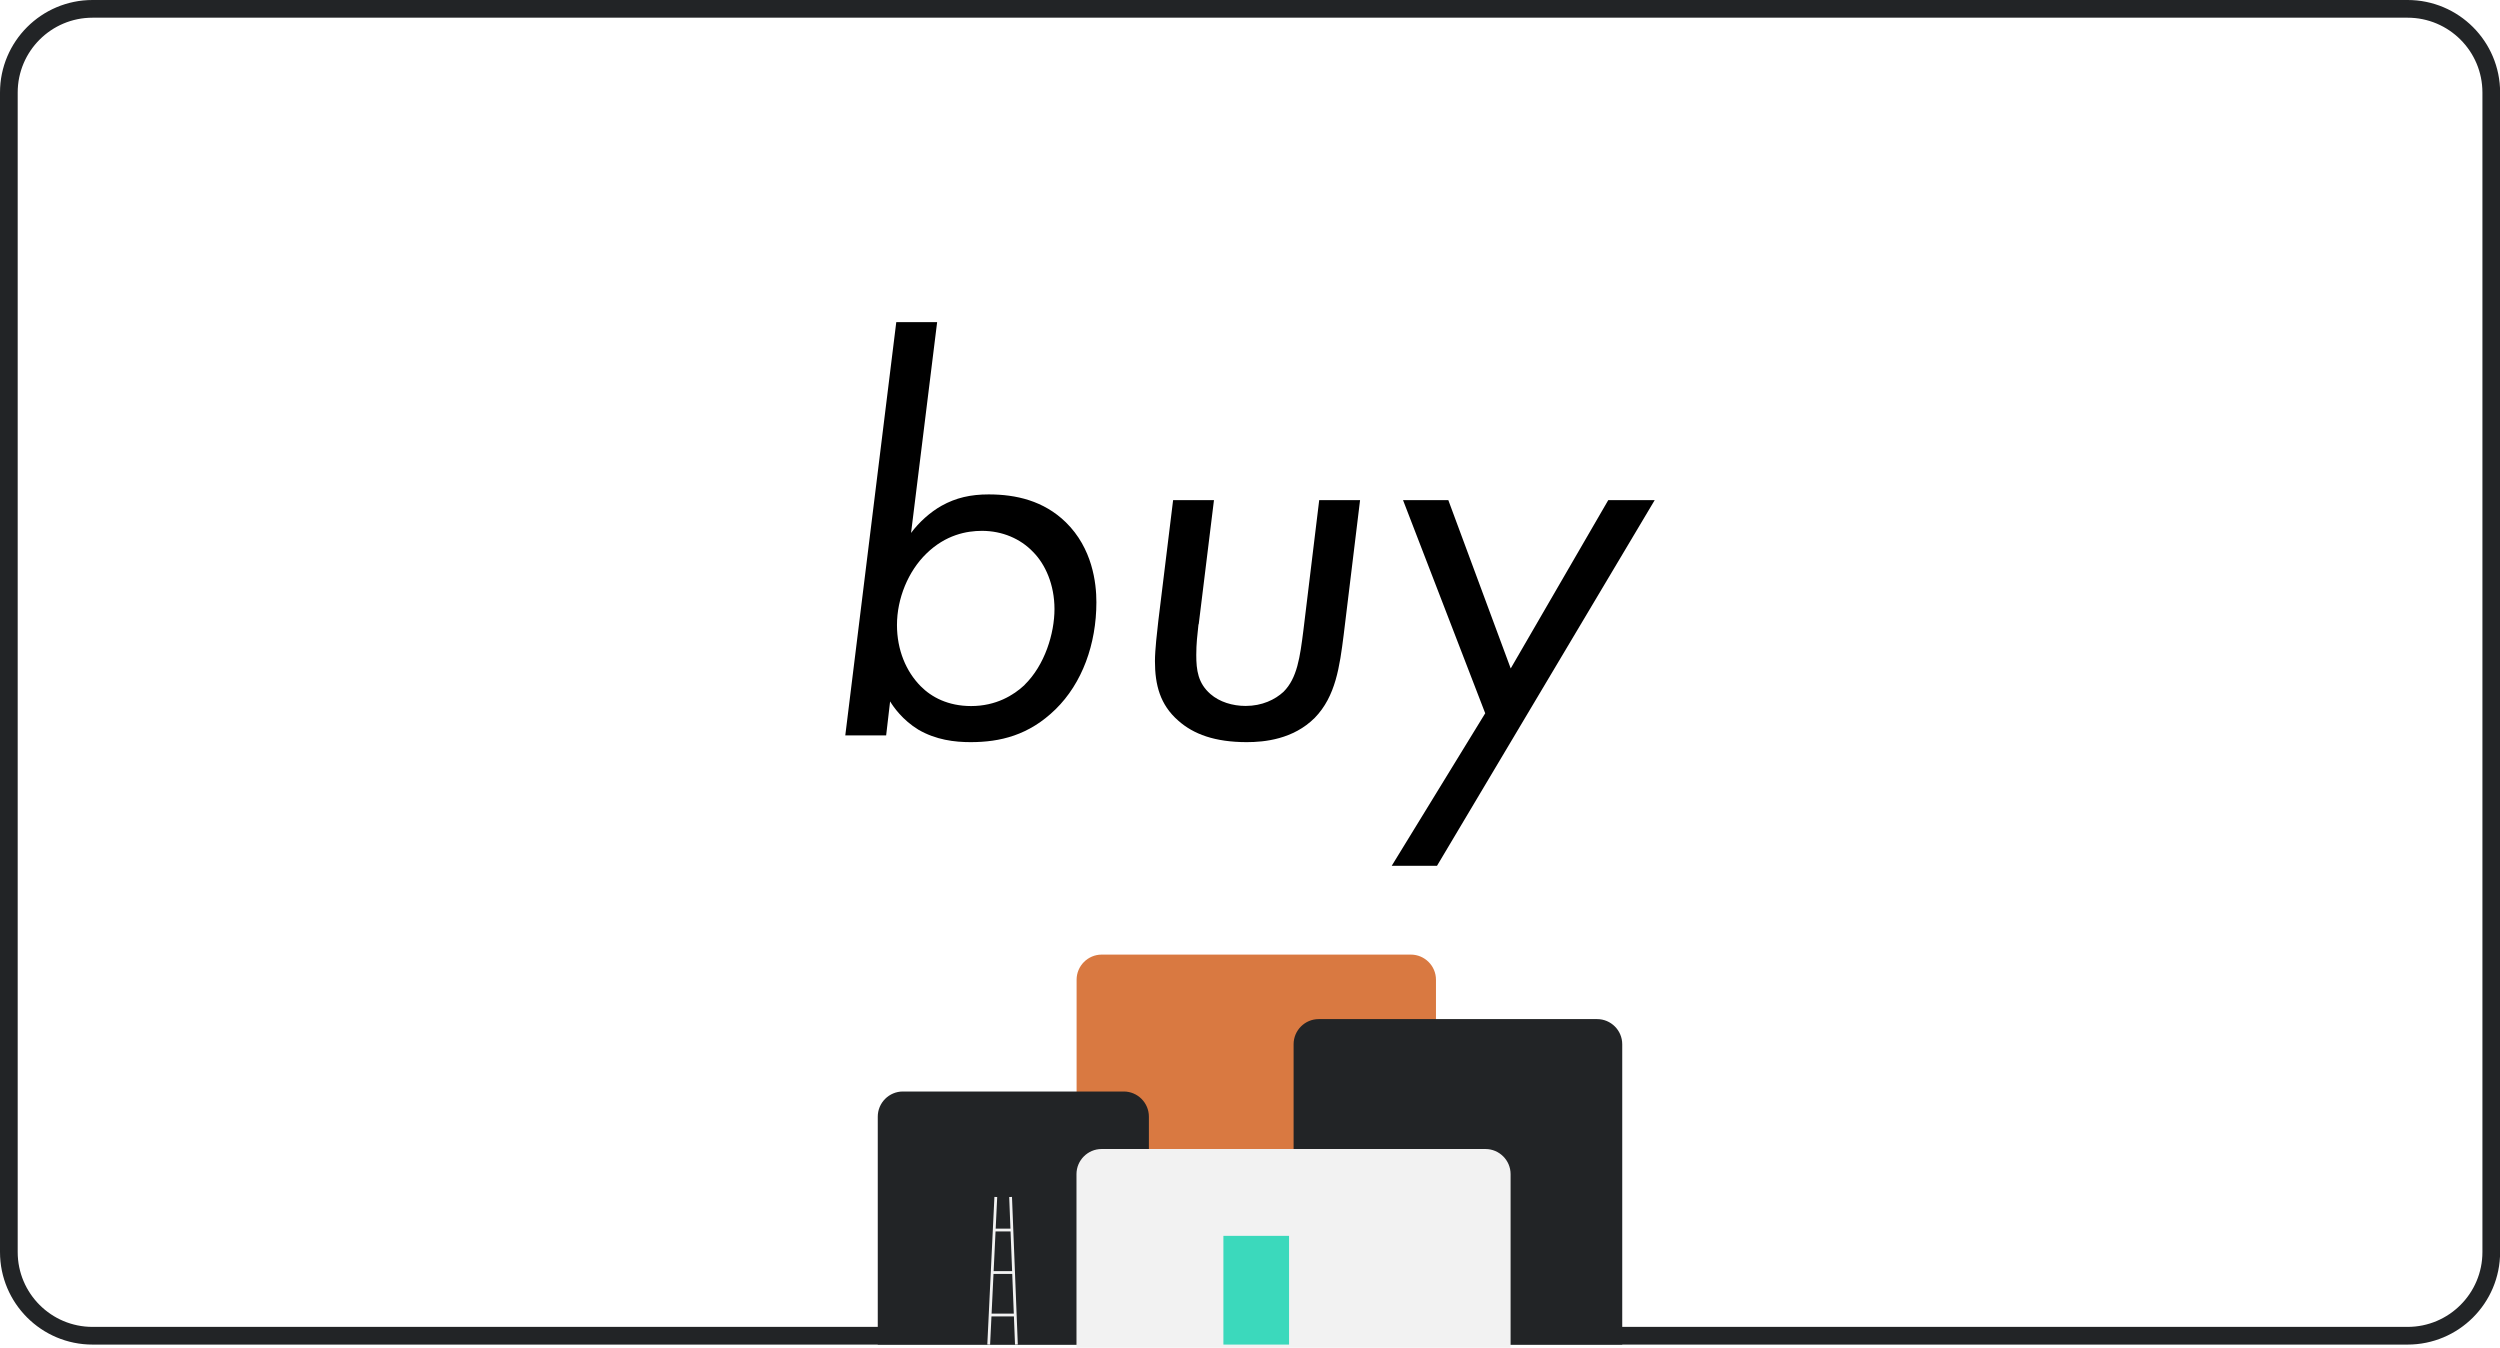
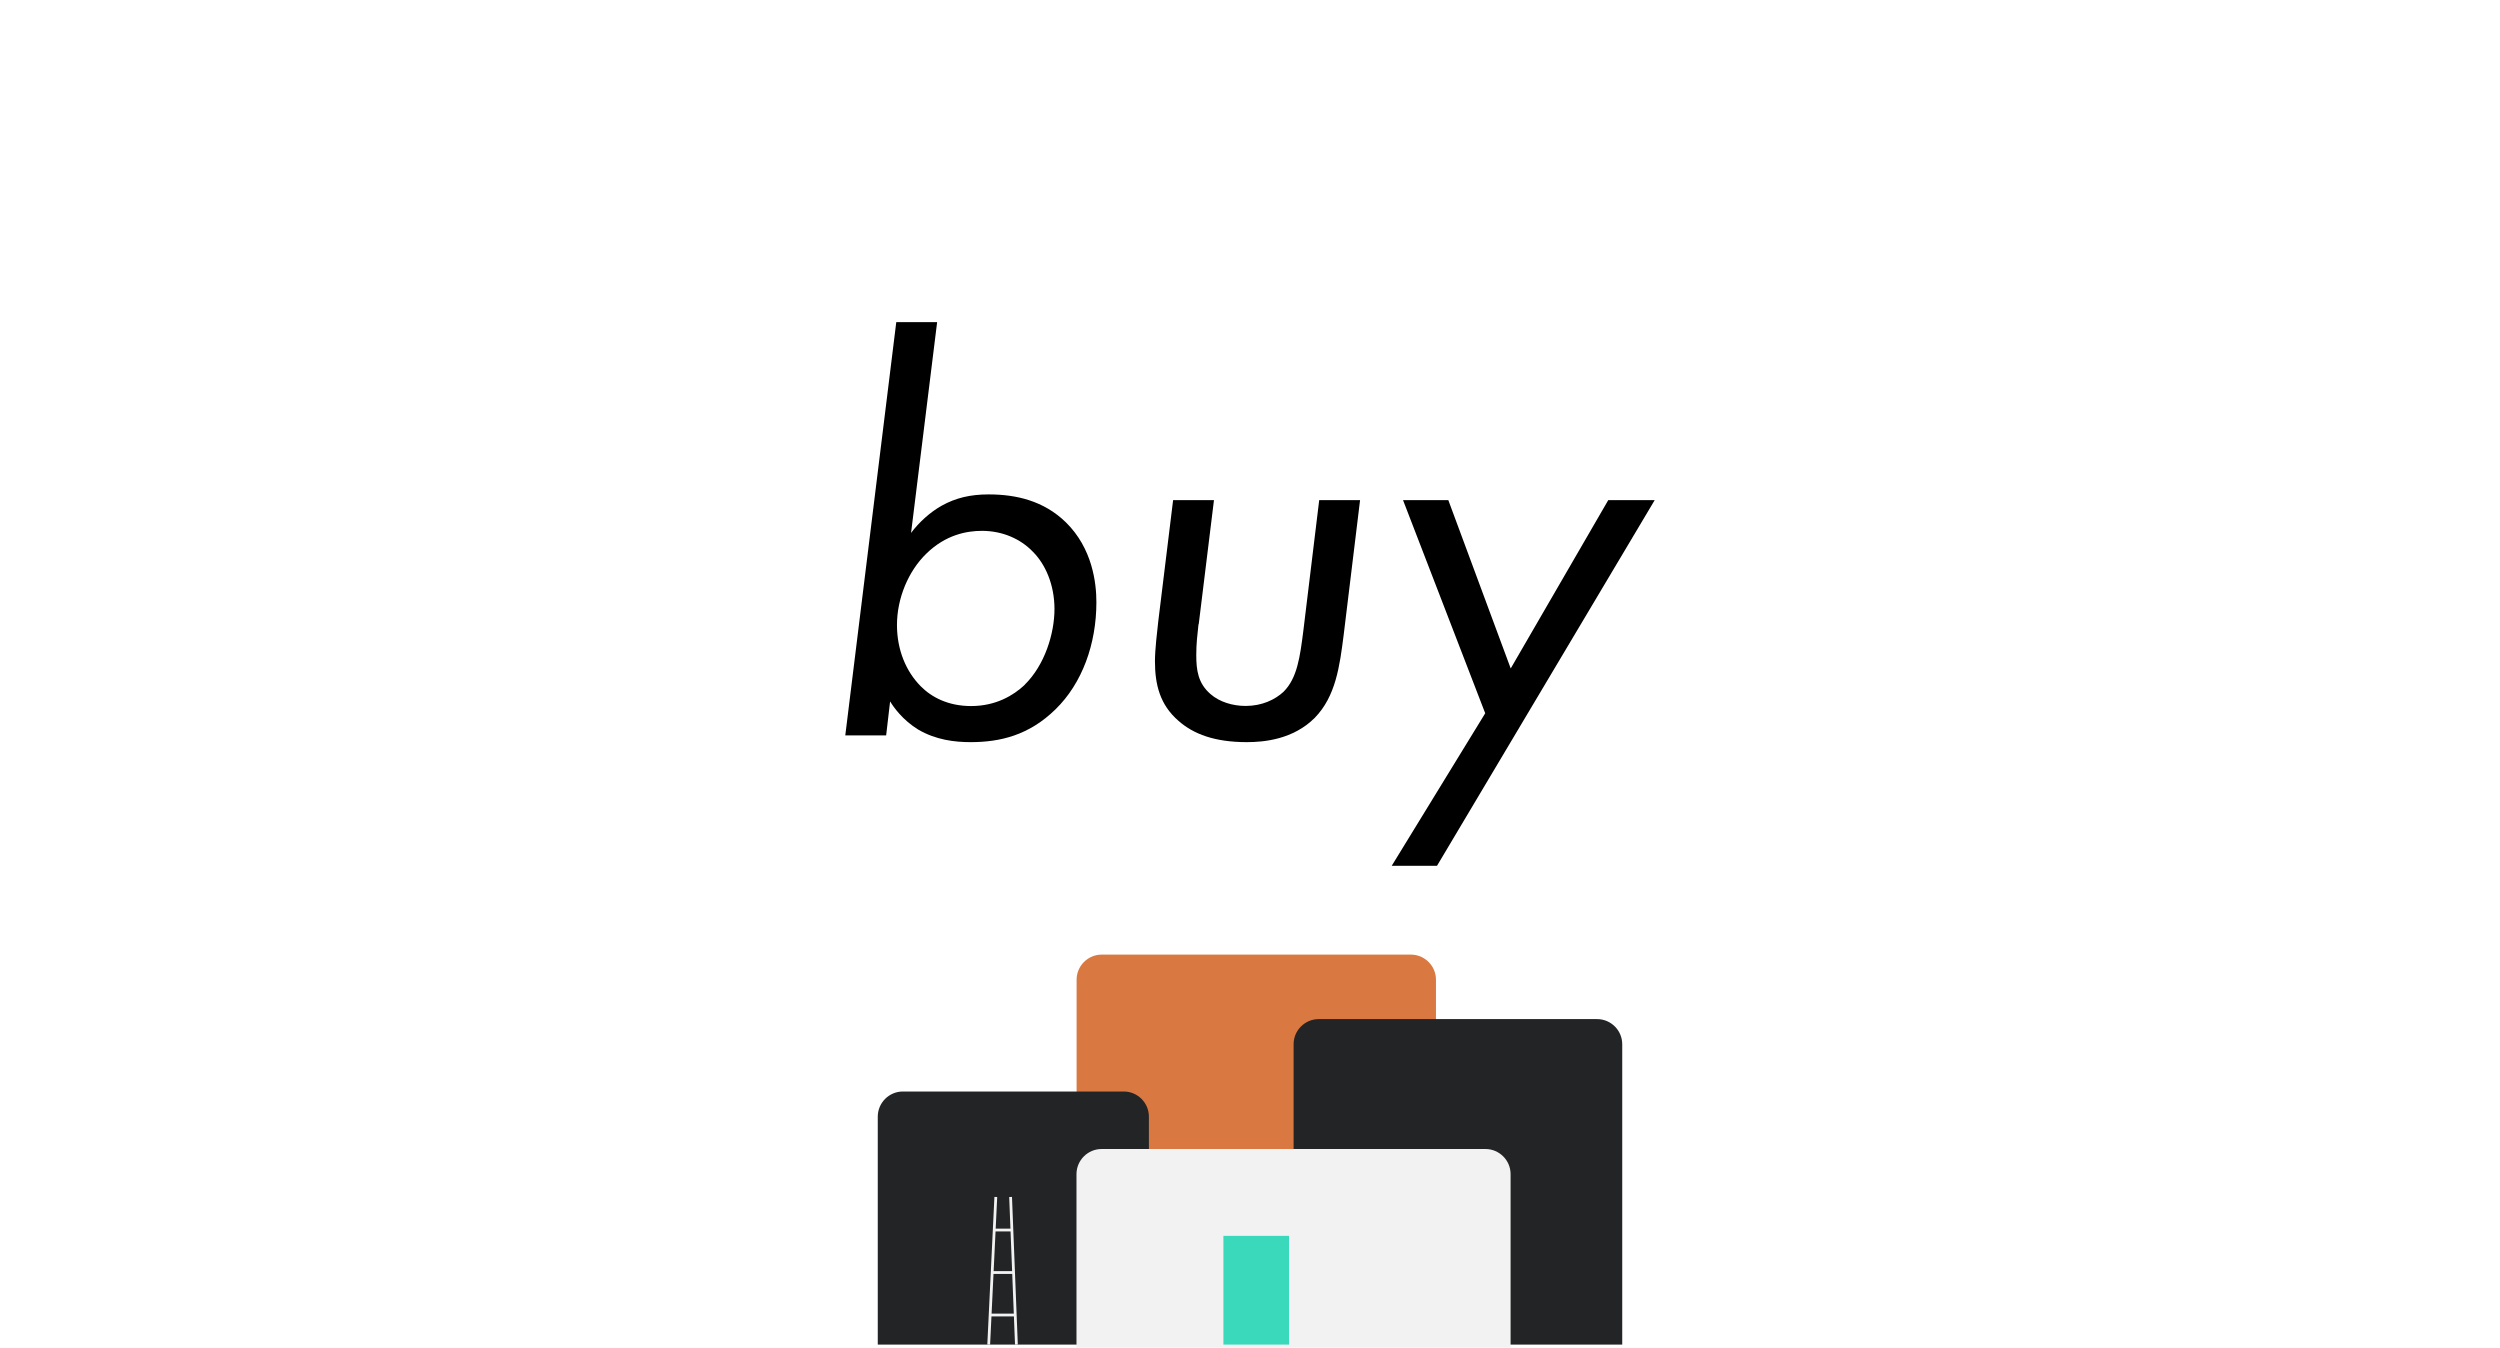
<svg xmlns="http://www.w3.org/2000/svg" id="Layer_2" data-name="Layer 2" viewBox="0 0 214.75 115.77">
  <defs>
    <style>
      .cls-1 {
        fill: #222426;
      }

      .cls-2 {
        fill: #d97941;
      }

      .cls-3 {
        stroke: #f2f2f2;
        stroke-width: .24px;
      }

      .cls-3, .cls-4, .cls-5 {
        fill: none;
      }

      .cls-3, .cls-5 {
        stroke-miterlimit: 10;
      }

      .cls-6 {
        clip-path: url(#clippath-1);
      }

      .cls-7 {
        fill: #3bd9bc;
      }

      .cls-8 {
        clip-path: url(#clippath);
      }

      .cls-9 {
        fill: #f2f2f2;
      }

      .cls-5 {
        stroke: #222426;
        stroke-width: 1.52px;
      }
    </style>
    <clipPath id="clippath">
      <rect class="cls-4" x="75.4" y="81.99" width="63.94" height="33.78" />
    </clipPath>
    <clipPath id="clippath-1">
      <rect class="cls-4" x="75.4" y="81.99" width="63.94" height="33.78" />
    </clipPath>
  </defs>
  <g id="objects">
-     <rect class="cls-5" x=".76" y=".76" width="213.24" height="113.98" rx="7.19" ry="7.19" />
    <g>
      <path d="M76.12,63.17h-3.51l4.38-35.5h3.51l-2.24,18.11c.68-.92,1.66-1.8,2.63-2.34,1.22-.68,2.48-.97,4.04-.97,2.34,0,4.72,.54,6.62,2.39,2.29,2.24,2.63,5.21,2.63,6.87,0,3.6-1.22,6.96-3.51,9.2-2.29,2.24-4.77,2.82-7.3,2.82-1.36,0-2.97-.19-4.48-1.07-1.36-.83-2.14-1.95-2.43-2.43l-.34,2.92Zm11.88-4.33c1.75-1.7,2.58-4.43,2.58-6.52s-.78-3.85-1.85-4.92c-1.07-1.12-2.63-1.8-4.38-1.8-1.32,0-3.12,.34-4.77,1.95-1.56,1.51-2.53,3.85-2.53,6.14,0,2.14,.78,3.99,2.04,5.26,.92,.93,2.34,1.7,4.33,1.7,2.14,0,3.65-.93,4.58-1.8Z" />
      <path d="M102.95,53.63c-.1,.93-.19,1.66-.19,2.63,0,1.31,.15,2.43,1.22,3.36,.78,.68,1.9,1.02,3.02,1.02,1.41,0,2.53-.54,3.26-1.22,1.17-1.17,1.41-2.97,1.7-5.26l1.36-11.2h3.51l-1.41,11.59c-.34,2.68-.68,5.26-2.48,7.11-1.85,1.85-4.33,2.09-5.84,2.09-2.73,0-4.58-.68-5.89-1.85-1.56-1.36-2-3.07-2-5.11,0-.97,.19-2.58,.29-3.46l1.27-10.37h3.51l-1.31,10.66Z" />
      <path d="M127.58,61.27l-7.06-18.31h3.89l5.36,14.46,8.38-14.46h3.99l-18.7,31.41h-3.89l8.03-13.1Z" />
    </g>
    <g id="Artwork_2" data-name="Artwork 2">
      <g class="cls-8">
        <g class="cls-6">
          <path class="cls-2" d="M123.35,115.5h-30.87v-31.34c0-1.19,.97-2.16,2.16-2.16h26.55c1.19,0,2.16,.97,2.16,2.16v31.34Z" />
          <path class="cls-1" d="M98.69,115.5h-23.29v-19.58c0-1.19,.97-2.16,2.16-2.16h18.97c1.19,0,2.16,.97,2.16,2.16v19.58Z" />
          <path class="cls-1" d="M139.35,115.5h-28.23v-25.8c0-1.19,.97-2.16,2.16-2.16h23.91c1.19,0,2.16,.97,2.16,2.16v25.8Z" />
          <path class="cls-9" d="M129.76,115.77h-37.29v-14.91c0-1.19,.97-2.16,2.16-2.16h32.97c1.19,0,2.16,.97,2.16,2.16v14.91Z" />
          <line class="cls-7" x1="85.54" y1="102.82" x2="84.93" y2="115.5" />
          <line class="cls-3" x1="85.54" y1="102.82" x2="84.93" y2="115.5" />
          <line class="cls-7" x1="86.81" y1="102.82" x2="87.31" y2="115.5" />
          <line class="cls-3" x1="86.81" y1="102.82" x2="87.31" y2="115.5" />
          <line class="cls-3" x1="85.4" y1="105.66" x2="86.92" y2="105.66" />
          <line class="cls-3" x1="85.23" y1="109.31" x2="87.06" y2="109.31" />
          <line class="cls-3" x1="85.05" y1="112.96" x2="87.21" y2="112.96" />
          <rect class="cls-7" x="105.09" y="106.16" width="5.64" height="9.34" />
        </g>
      </g>
    </g>
  </g>
</svg>
